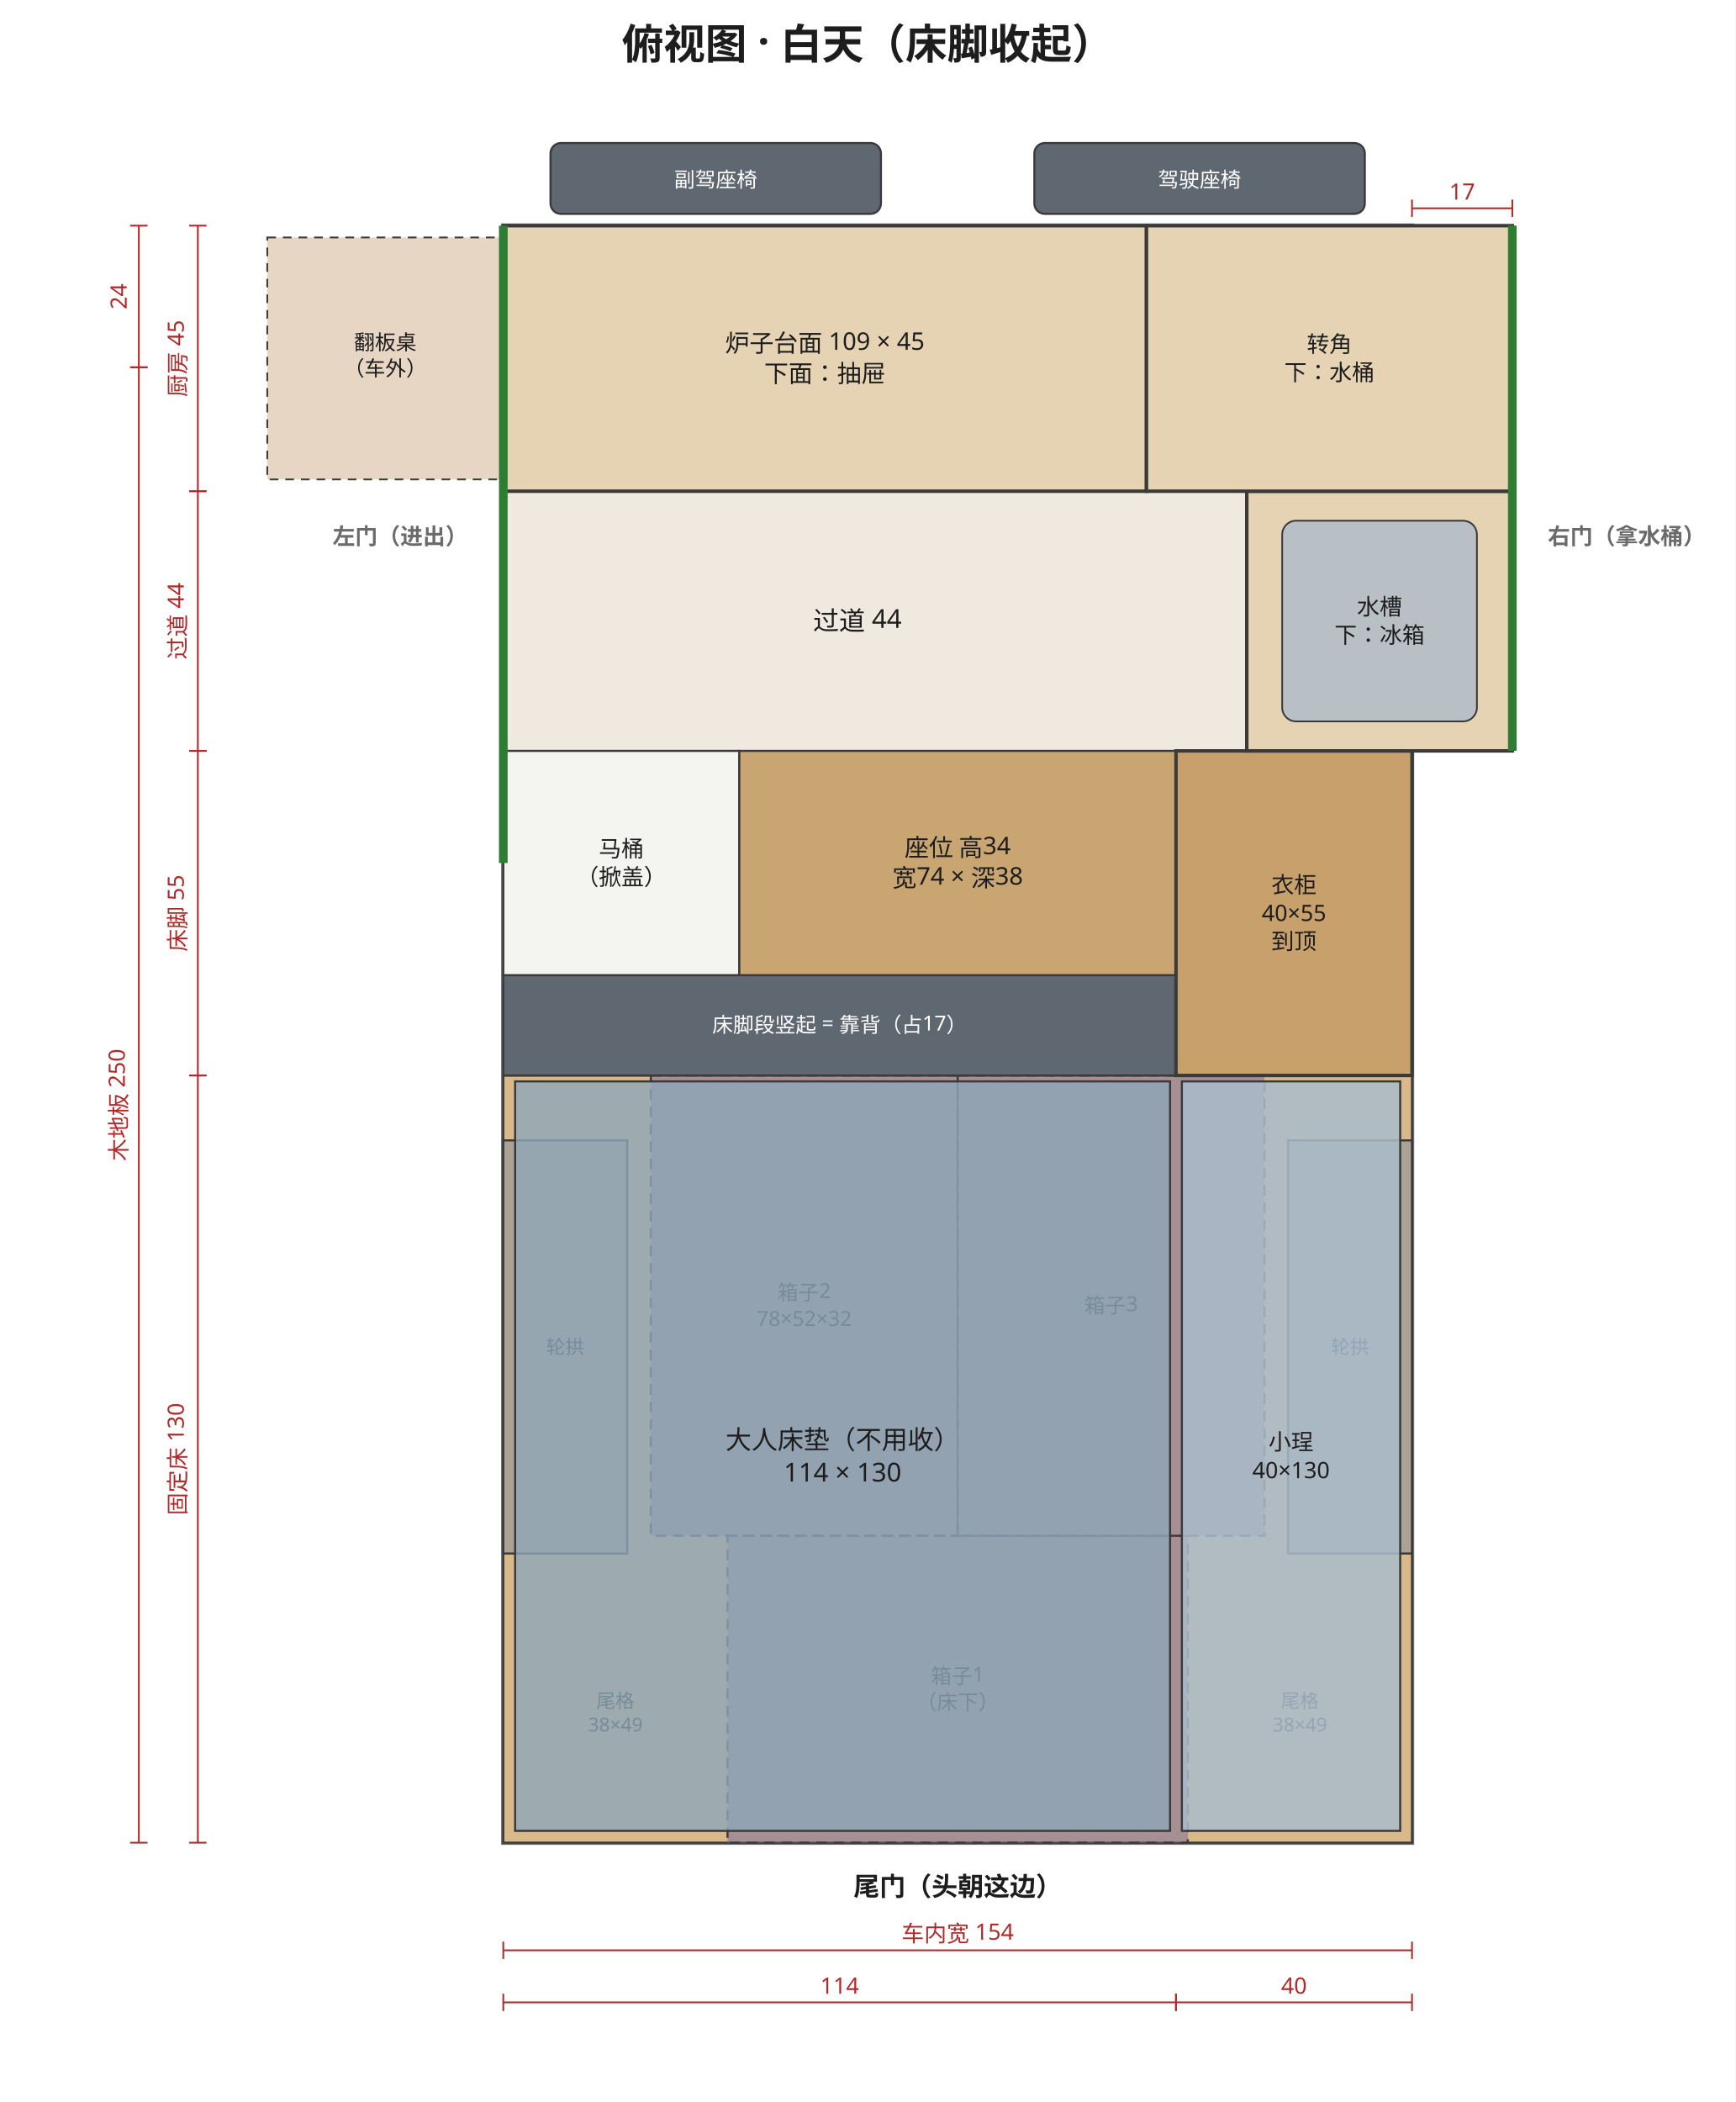
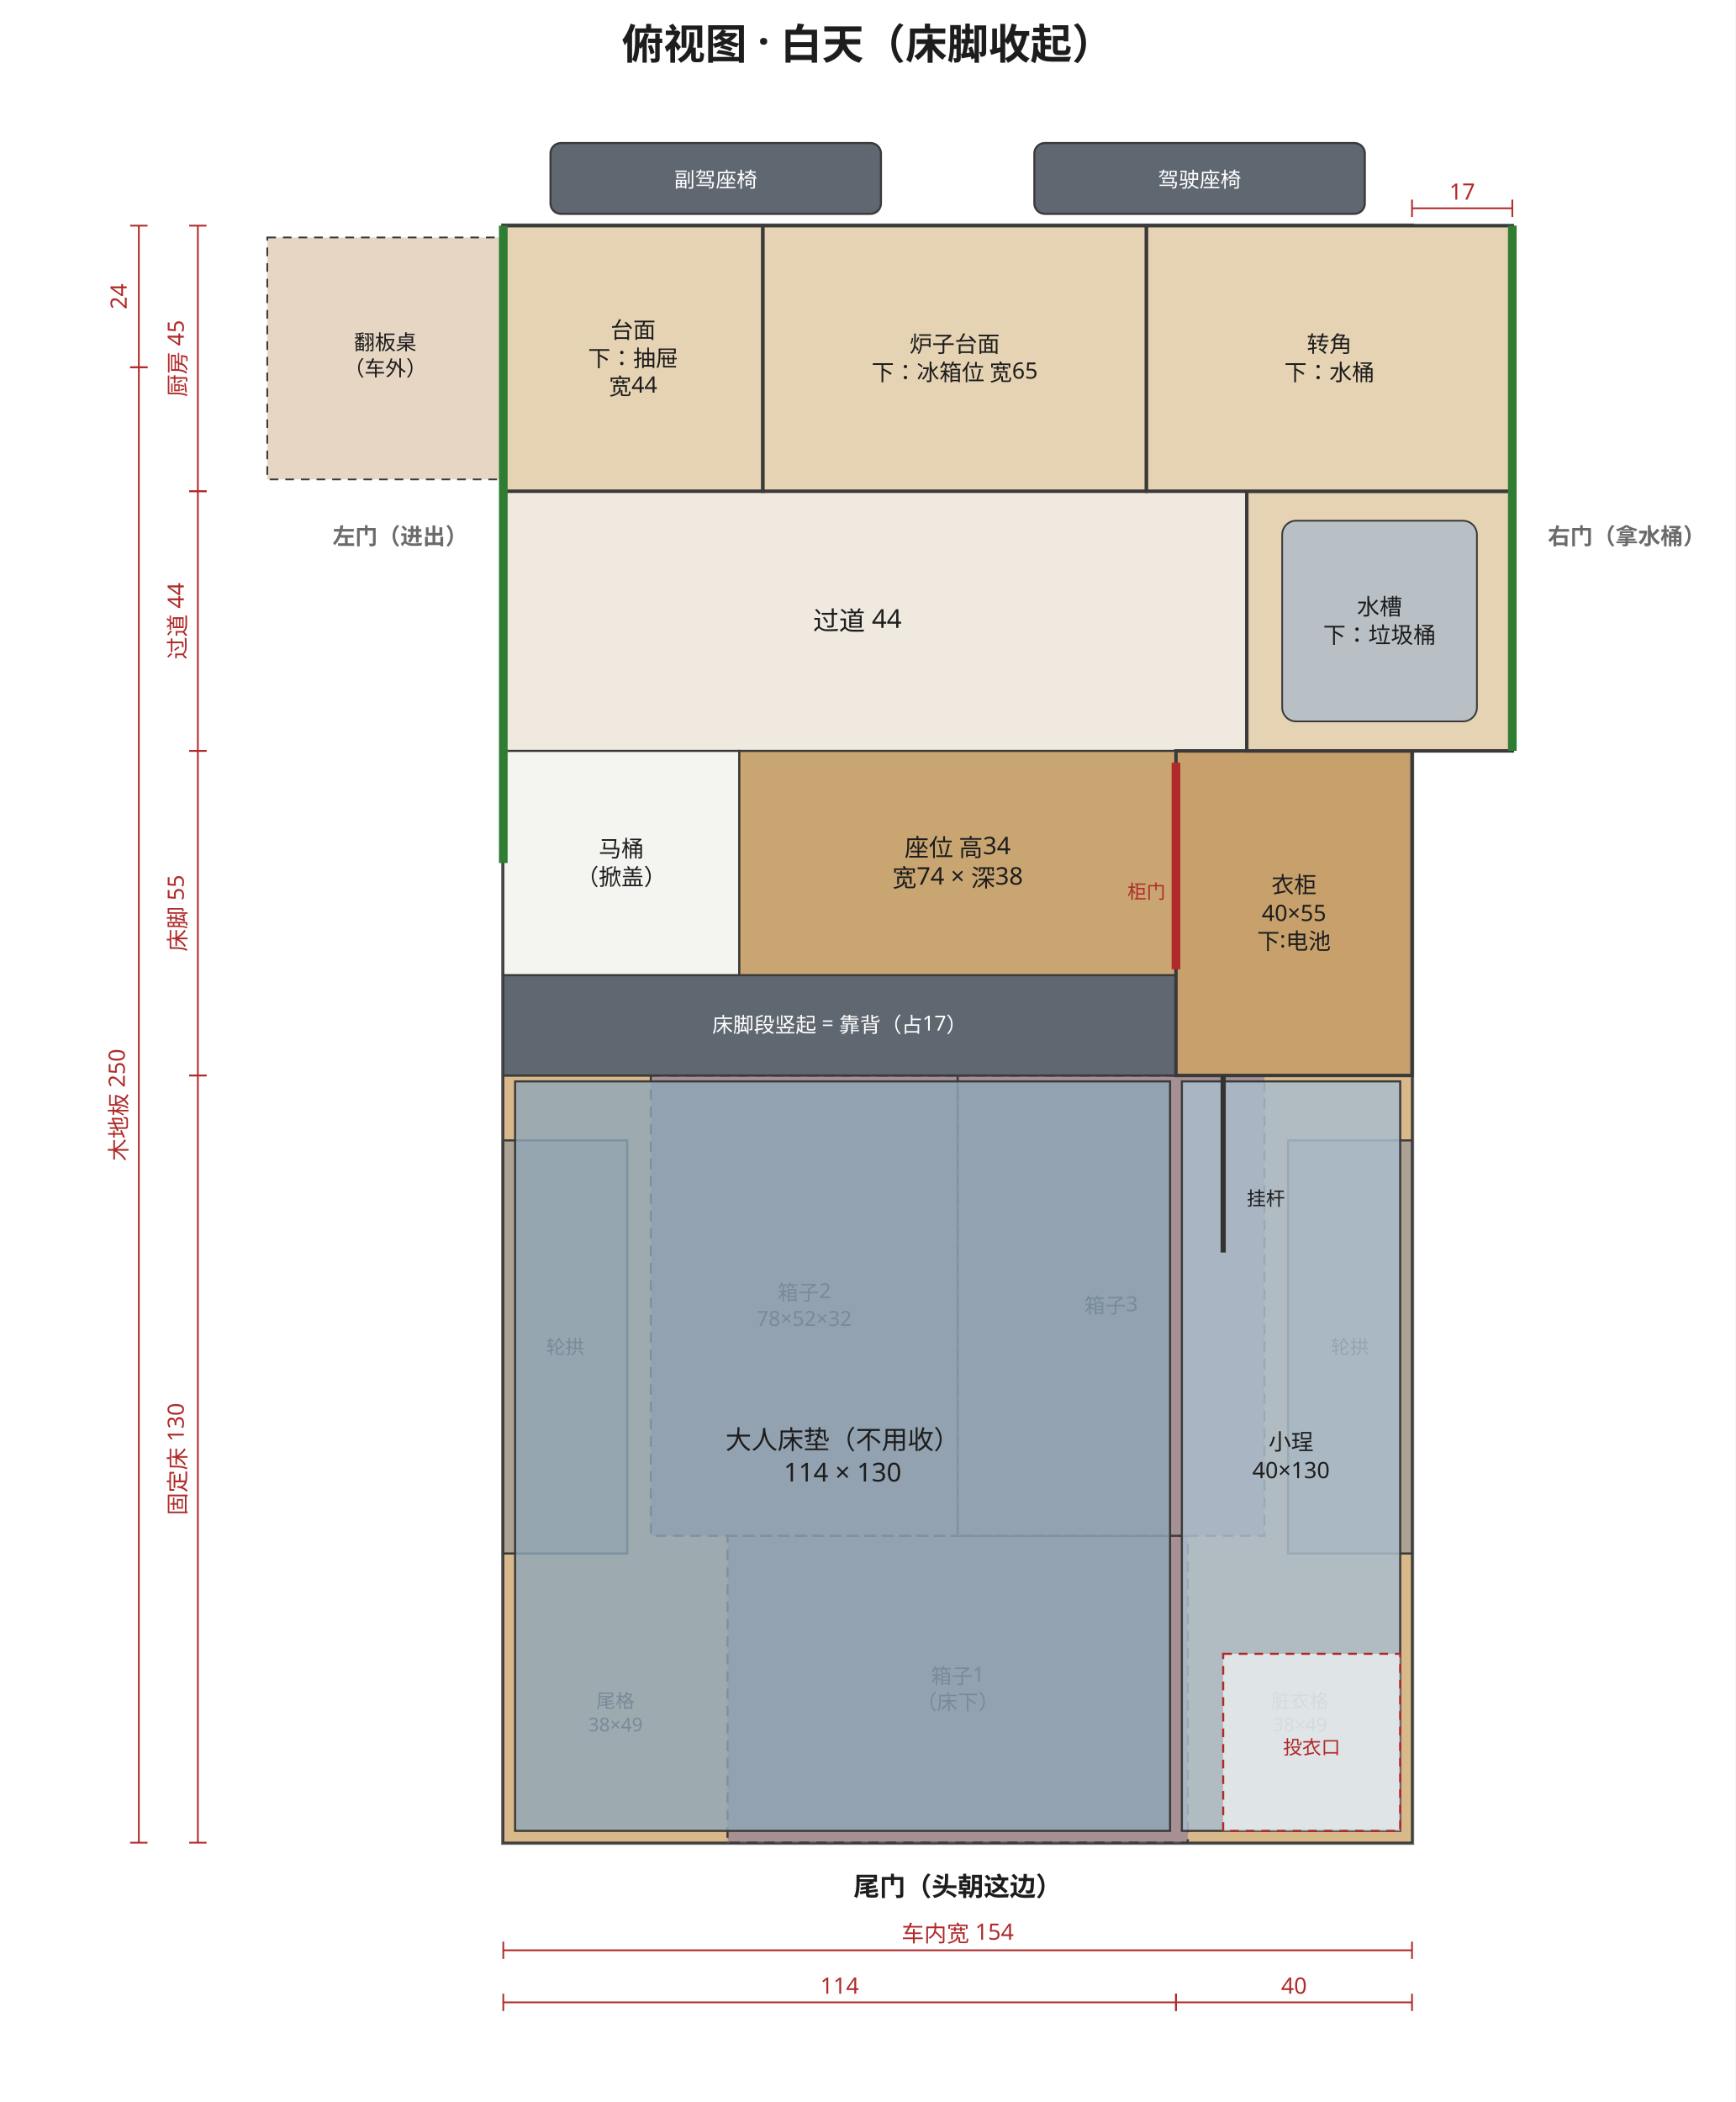
<svg xmlns="http://www.w3.org/2000/svg" width="1000" height="1211" viewBox="0 0 1000 1211" font-family="WenQuanYi Zen Hei, sans-serif">
  <rect width="1000" height="1211" fill="#ffffff" />
  <text x="500.0" y="34" font-size="24" text-anchor="middle" fill="#1d1d1d" font-weight="bold">俯视图 · 白天（床脚收起）</text>
  <rect x="290.0" y="211.6" width="523.6" height="850.0" fill="#efe9df" stroke="#6b6b6b" stroke-width="2.5" />
  <rect x="290.0" y="130.0" width="523.6" height="81.6" fill="#e3ddd2" stroke="#6b6b6b" stroke-width="2.5" />
  <rect x="813.6" y="130.0" width="57.8" height="302.6" fill="#e3ddd2" stroke="#6b6b6b" stroke-width="1.2" />
  <rect x="290.0" y="619.6" width="523.6" height="442.0" fill="#d9b98a" stroke="#3a3a3a" stroke-width="1.2" />
  <rect x="419.2" y="884.8" width="265.2" height="176.8" fill="#7c6f9b" stroke="#3a3a3a" stroke-width="1.2" stroke-dasharray="6 4" fill-opacity="0.55" />
  <text x="551.8" y="969.9" font-size="12" text-anchor="middle" fill="#1d1d1d">箱子1</text>
  <text x="551.8" y="984.9" font-size="12" text-anchor="middle" fill="#1d1d1d">（床下）</text>
  <rect x="375.0" y="619.6" width="176.8" height="265.2" fill="#7c6f9b" stroke="#3a3a3a" stroke-width="1.2" stroke-dasharray="6 4" fill-opacity="0.55" />
  <text x="463.4" y="748.9" font-size="12" text-anchor="middle" fill="#1d1d1d">箱子2</text>
  <text x="463.4" y="763.9" font-size="12" text-anchor="middle" fill="#1d1d1d">78×52×32</text>
  <rect x="551.8" y="619.6" width="176.8" height="265.2" fill="#7c6f9b" stroke="#3a3a3a" stroke-width="1.2" stroke-dasharray="6 4" fill-opacity="0.55" />
  <text x="640.2" y="756.4" font-size="12" text-anchor="middle" fill="#1d1d1d">箱子3</text>
  <rect x="290.0" y="657.0" width="71.4" height="238.0" fill="#9a9a9a" stroke="#3a3a3a" stroke-width="1.2" fill-opacity="0.7" />
  <text x="325.7" y="779.9" font-size="11" text-anchor="middle" fill="#1d1d1d">轮拱</text>
  <rect x="742.2" y="657.0" width="71.4" height="238.0" fill="#9a9a9a" stroke="#3a3a3a" stroke-width="1.2" fill-opacity="0.7" />
  <text x="777.9" y="779.9" font-size="11" text-anchor="middle" fill="#1d1d1d">轮拱</text>
  <text x="354.6" y="983.8" font-size="11" text-anchor="middle" fill="#1d1d1d">尾格</text>
  <text x="354.6" y="997.5" font-size="11" text-anchor="middle" fill="#1d1d1d">38×49</text>
-   <text x="749.0" y="983.8" font-size="11" text-anchor="middle" fill="#1d1d1d">尾格</text>
+   <text x="749.0" y="983.8" font-size="11" text-anchor="middle" fill="#1d1d1d">脏衣格</text>
  <text x="749.0" y="997.5" font-size="11" text-anchor="middle" fill="#1d1d1d">38×49</text>
  <rect x="296.8" y="623.0" width="377.4" height="431.8" fill="#8fa6b8" stroke="#3a3a3a" stroke-width="1.2" fill-opacity="0.80" />
  <text x="485.5" y="834.8" font-size="15" text-anchor="middle" fill="#1d1d1d">大人床垫（不用收）</text>
  <text x="485.5" y="853.5" font-size="15" text-anchor="middle" fill="#1d1d1d">114 × 130</text>
  <rect x="681.0" y="623.0" width="125.8" height="431.8" fill="#a9bccb" stroke="#3a3a3a" stroke-width="1.2" fill-opacity="0.85" />
  <text x="743.9" y="835.3" font-size="13" text-anchor="middle" fill="#1d1d1d">小珵</text>
  <text x="743.9" y="851.6" font-size="13" text-anchor="middle" fill="#1d1d1d">40×130</text>
  <rect x="290.0" y="561.8" width="387.6" height="57.8" fill="#5f6770" stroke="#3a3a3a" stroke-width="1.2" />
  <text x="483.8" y="594.7" font-size="12" text-anchor="middle" fill="#ffffff">床脚段竖起 = 靠背（占17）</text>
  <rect x="290.0" y="432.6" width="136.0" height="129.2" fill="#f4f4f1" stroke="#3a3a3a" stroke-width="1.2" />
  <text x="358.0" y="493.6" font-size="13" text-anchor="middle" fill="#1d1d1d">马桶</text>
  <text x="358.0" y="509.9" font-size="13" text-anchor="middle" fill="#1d1d1d">（掀盖）</text>
  <rect x="426.0" y="432.6" width="251.6" height="129.2" fill="#c9a572" stroke="#3a3a3a" stroke-width="1.2" />
  <text x="551.8" y="493.3" font-size="14" text-anchor="middle" fill="#1d1d1d">座位 高34</text>
  <text x="551.8" y="510.8" font-size="14" text-anchor="middle" fill="#1d1d1d">宽74 × 深38</text>
+   <rect x="704.8" y="952.8" width="102.0" height="102.0" fill="#ffffff" stroke="#b02a2a" stroke-width="1.2" stroke-dasharray="5 4" fill-opacity="0.6" />
+   <text x="755.8" y="1010.6" font-size="11" text-anchor="middle" fill="#b02a2a">投衣口</text>
  <rect x="677.6" y="432.6" width="136.0" height="187.0" fill="#c7a06c" stroke="#3a3a3a" stroke-width="2" />
  <text x="745.6" y="514.4" font-size="13" text-anchor="middle" fill="#1d1d1d">衣柜</text>
  <text x="745.6" y="530.6" font-size="13" text-anchor="middle" fill="#1d1d1d">40×55</text>
-   <text x="745.6" y="546.9" font-size="13" text-anchor="middle" fill="#1d1d1d">到顶</text>
+   <text x="745.6" y="546.9" font-size="13" text-anchor="middle" fill="#1d1d1d">下:电池</text>
+   <line x1="677.6" y1="439.4" x2="677.6" y2="558.4" stroke="#b02a2a" stroke-width="5" />
+   <text x="671.6" y="517.6" font-size="11" text-anchor="end" fill="#b02a2a">柜门</text>
+   <line x1="704.8" y1="619.6" x2="704.8" y2="721.6" stroke="#333" stroke-width="3" />
+   <text x="718.4" y="694.4" font-size="11" text-anchor="start" fill="#1d1d1d">挂杆</text>
  <text x="494.0" y="363.0" font-size="15" text-anchor="middle" fill="#1d1d1d">过道 44</text>
  <rect x="718.4" y="283.0" width="153.0" height="149.6" fill="#e6d3b3" stroke="#3a3a3a" stroke-width="2" />
  <rect x="738.8" y="300.0" width="112.2" height="115.6" rx="8" fill="#b8c0c6" stroke="#3a3a3a" />
  <text x="794.9" y="354.2" font-size="13" text-anchor="middle" fill="#1d1d1d">水槽</text>
-   <text x="794.9" y="370.5" font-size="13" text-anchor="middle" fill="#1d1d1d">下：冰箱</text>
-   <rect x="290.0" y="130.0" width="370.6" height="153.0" fill="#e6d3b3" stroke="#3a3a3a" stroke-width="2" />
-   <text x="475.3" y="202.7" font-size="14" text-anchor="middle" fill="#1d1d1d">炉子台面 109 × 45</text>
-   <text x="475.3" y="220.2" font-size="14" text-anchor="middle" fill="#1d1d1d">下面：抽屉</text>
+   <text x="794.9" y="370.5" font-size="13" text-anchor="middle" fill="#1d1d1d">下：垃圾桶</text>
+   <rect x="290.0" y="130.0" width="149.6" height="153.0" fill="#e6d3b3" stroke="#3a3a3a" stroke-width="2" />
+   <text x="364.8" y="194.8" font-size="13" text-anchor="middle" fill="#1d1d1d">台面</text>
+   <text x="364.8" y="211.1" font-size="13" text-anchor="middle" fill="#1d1d1d">下：抽屉</text>
+   <text x="364.8" y="227.3" font-size="13" text-anchor="middle" fill="#1d1d1d">宽44</text>
+   <rect x="439.6" y="130.0" width="221.0" height="153.0" fill="#e6d3b3" stroke="#3a3a3a" stroke-width="2" />
+   <text x="550.1" y="202.9" font-size="13" text-anchor="middle" fill="#1d1d1d">炉子台面</text>
+   <text x="550.1" y="219.2" font-size="13" text-anchor="middle" fill="#1d1d1d">下：冰箱位 宽65</text>
  <rect x="660.6" y="130.0" width="210.8" height="153.0" fill="#e6d3b3" stroke="#3a3a3a" stroke-width="2" />
  <text x="766.0" y="202.9" font-size="13" text-anchor="middle" fill="#1d1d1d">转角</text>
  <text x="766.0" y="219.2" font-size="13" text-anchor="middle" fill="#1d1d1d">下：水桶</text>
  <rect x="154.0" y="136.8" width="136.0" height="139.4" fill="#b98b56" fill-opacity="0.35" stroke="#3a3a3a" stroke-dasharray="5 4" />
  <text x="222.0" y="201.5" font-size="12" text-anchor="middle" fill="#1d1d1d">翻板桌</text>
  <text x="222.0" y="216.5" font-size="12" text-anchor="middle" fill="#1d1d1d">（车外）</text>
  <rect x="317.2" y="82.4" width="190.4" height="40.8" fill="#5f6770" stroke="#3a3a3a" stroke-width="1.2" rx="6" />
  <rect x="596.0" y="82.4" width="190.4" height="40.8" fill="#5f6770" stroke="#3a3a3a" stroke-width="1.2" rx="6" />
  <text x="412.4" y="107.8" font-size="12" text-anchor="middle" fill="#fff">副驾座椅</text>
  <text x="691.2" y="107.8" font-size="12" text-anchor="middle" fill="#fff">驾驶座椅</text>
  <text x="269.6" y="313.6" font-size="13" text-anchor="end" fill="#6b6b6b" font-weight="bold">左门（进出）</text>
  <text x="891.8" y="313.6" font-size="13" text-anchor="start" fill="#6b6b6b" font-weight="bold">右门（拿水桶）</text>
  <line x1="290.0" y1="130.0" x2="290.0" y2="497.2" stroke="#2e7d32" stroke-width="5" />
  <line x1="871.4" y1="130.0" x2="871.4" y2="432.6" stroke="#2e7d32" stroke-width="5" />
  <text x="551.8" y="1092.2" font-size="15" text-anchor="middle" fill="#1d1d1d" font-weight="bold">尾门（头朝这边）</text>
  <line x1="290.0" y1="1123.6" x2="813.6" y2="1123.6" stroke="#b02a2a" stroke-width="1" />
  <line x1="290.0" y1="1118.6" x2="290.0" y2="1128.6" stroke="#b02a2a" />
  <line x1="813.6" y1="1118.6" x2="813.6" y2="1128.6" stroke="#b02a2a" />
  <text x="551.8" y="1118.6" font-size="13" text-anchor="middle" fill="#b02a2a">车内宽 154</text>
  <line x1="290.0" y1="1153.6" x2="677.6" y2="1153.6" stroke="#b02a2a" stroke-width="1" />
  <line x1="290.0" y1="1148.6" x2="290.0" y2="1158.6" stroke="#b02a2a" />
  <line x1="677.6" y1="1148.6" x2="677.6" y2="1158.6" stroke="#b02a2a" />
  <text x="483.8" y="1148.6" font-size="13" text-anchor="middle" fill="#b02a2a">114</text>
  <line x1="677.6" y1="1153.6" x2="813.6" y2="1153.6" stroke="#b02a2a" stroke-width="1" />
  <line x1="677.6" y1="1148.6" x2="677.6" y2="1158.6" stroke="#b02a2a" />
  <line x1="813.6" y1="1148.6" x2="813.6" y2="1158.6" stroke="#b02a2a" />
  <text x="745.6" y="1148.6" font-size="13" text-anchor="middle" fill="#b02a2a">40</text>
  <line x1="114.0" y1="619.6" x2="114.0" y2="1061.6" stroke="#b02a2a" stroke-width="1" />
  <line x1="109.0" y1="619.6" x2="119.0" y2="619.6" stroke="#b02a2a" />
  <line x1="109.0" y1="1061.6" x2="119.0" y2="1061.6" stroke="#b02a2a" />
  <text x="107.0" y="840.6" font-size="13" text-anchor="middle" fill="#b02a2a" transform="rotate(-90 107.0 840.6)">固定床 130</text>
  <line x1="114.0" y1="432.6" x2="114.0" y2="619.6" stroke="#b02a2a" stroke-width="1" />
  <line x1="109.0" y1="432.6" x2="119.0" y2="432.6" stroke="#b02a2a" />
  <line x1="109.0" y1="619.6" x2="119.0" y2="619.6" stroke="#b02a2a" />
  <text x="107.0" y="526.1" font-size="13" text-anchor="middle" fill="#b02a2a" transform="rotate(-90 107.0 526.1)">床脚 55</text>
  <line x1="114.0" y1="283.0" x2="114.0" y2="432.6" stroke="#b02a2a" stroke-width="1" />
  <line x1="109.0" y1="283.0" x2="119.0" y2="283.0" stroke="#b02a2a" />
  <line x1="109.0" y1="432.6" x2="119.0" y2="432.6" stroke="#b02a2a" />
  <text x="107.0" y="357.8" font-size="13" text-anchor="middle" fill="#b02a2a" transform="rotate(-90 107.0 357.8)">过道 44</text>
  <line x1="114.0" y1="130.0" x2="114.0" y2="283.0" stroke="#b02a2a" stroke-width="1" />
  <line x1="109.0" y1="130.0" x2="119.0" y2="130.0" stroke="#b02a2a" />
  <line x1="109.0" y1="283.0" x2="119.0" y2="283.0" stroke="#b02a2a" />
  <text x="107.0" y="206.5" font-size="13" text-anchor="middle" fill="#b02a2a" transform="rotate(-90 107.0 206.5)">厨房 45</text>
  <line x1="80.0" y1="211.6" x2="80.0" y2="1061.6" stroke="#b02a2a" stroke-width="1" />
  <line x1="75.0" y1="211.6" x2="85.0" y2="211.6" stroke="#b02a2a" />
  <line x1="75.0" y1="1061.6" x2="85.0" y2="1061.6" stroke="#b02a2a" />
  <text x="73.0" y="636.6" font-size="13" text-anchor="middle" fill="#b02a2a" transform="rotate(-90 73.0 636.6)">木地板 250</text>
  <line x1="80.0" y1="130.0" x2="80.0" y2="211.6" stroke="#b02a2a" stroke-width="1" />
  <line x1="75.0" y1="130.0" x2="85.0" y2="130.0" stroke="#b02a2a" />
  <line x1="75.0" y1="211.6" x2="85.0" y2="211.6" stroke="#b02a2a" />
  <text x="73.0" y="170.8" font-size="13" text-anchor="middle" fill="#b02a2a" transform="rotate(-90 73.0 170.8)">24</text>
  <line x1="813.6" y1="120.0" x2="871.4" y2="120.0" stroke="#b02a2a" stroke-width="1" />
  <line x1="813.6" y1="115.0" x2="813.6" y2="125.0" stroke="#b02a2a" />
  <line x1="871.4" y1="115.0" x2="871.4" y2="125.0" stroke="#b02a2a" />
  <text x="842.5" y="115.0" font-size="13" text-anchor="middle" fill="#b02a2a">17</text>
</svg>
